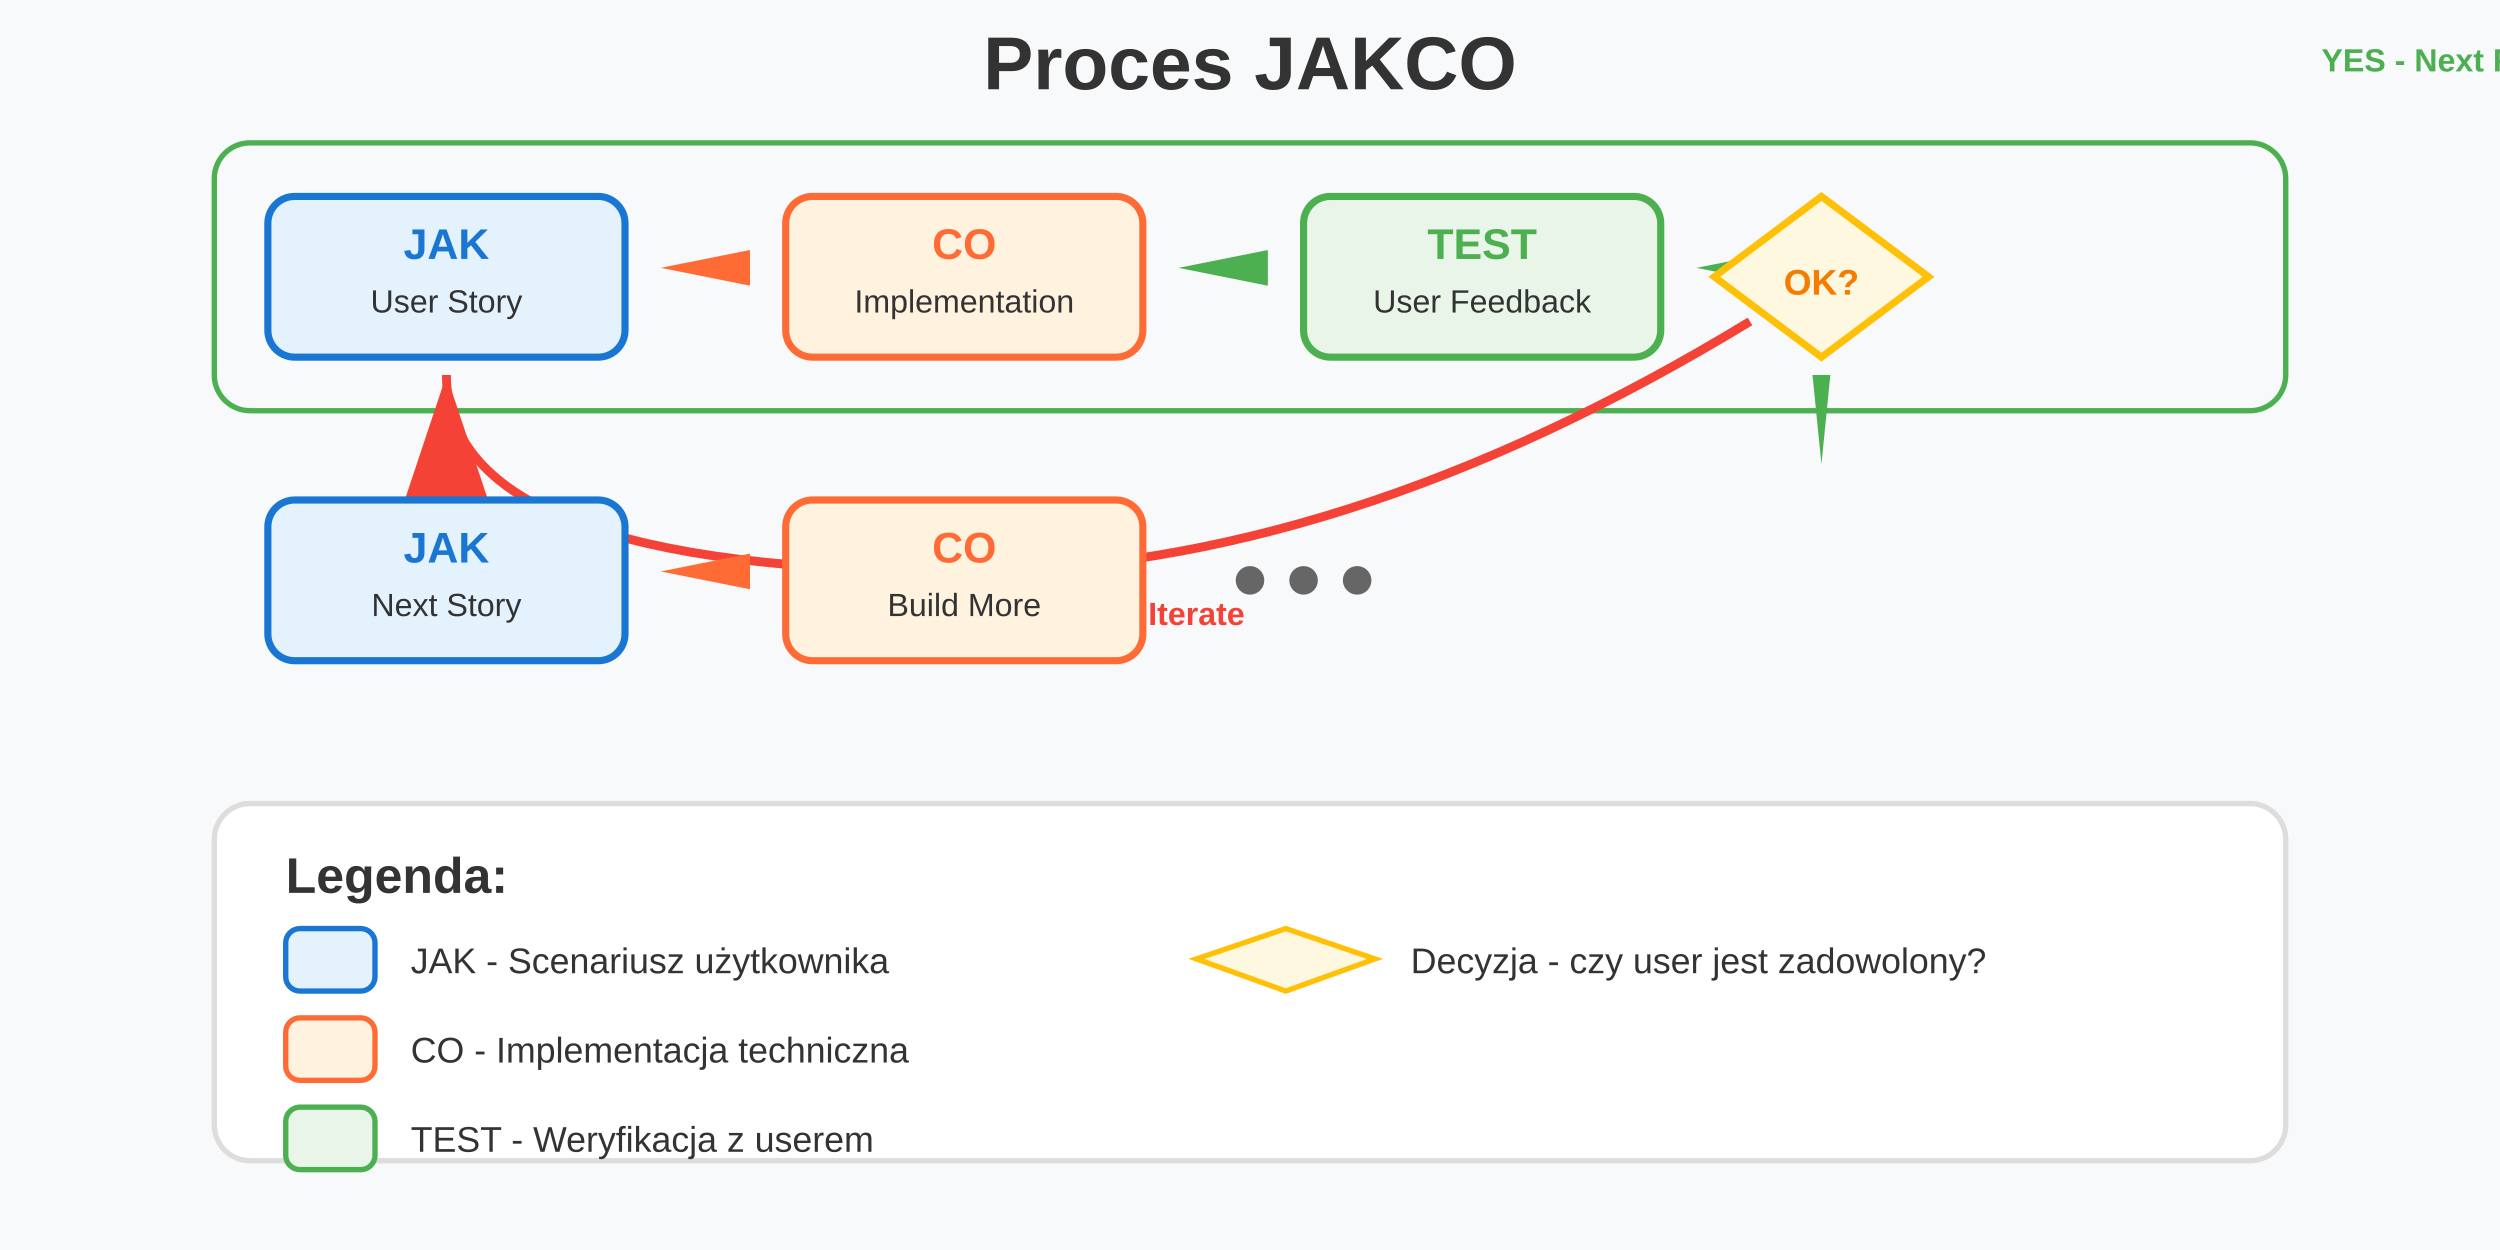
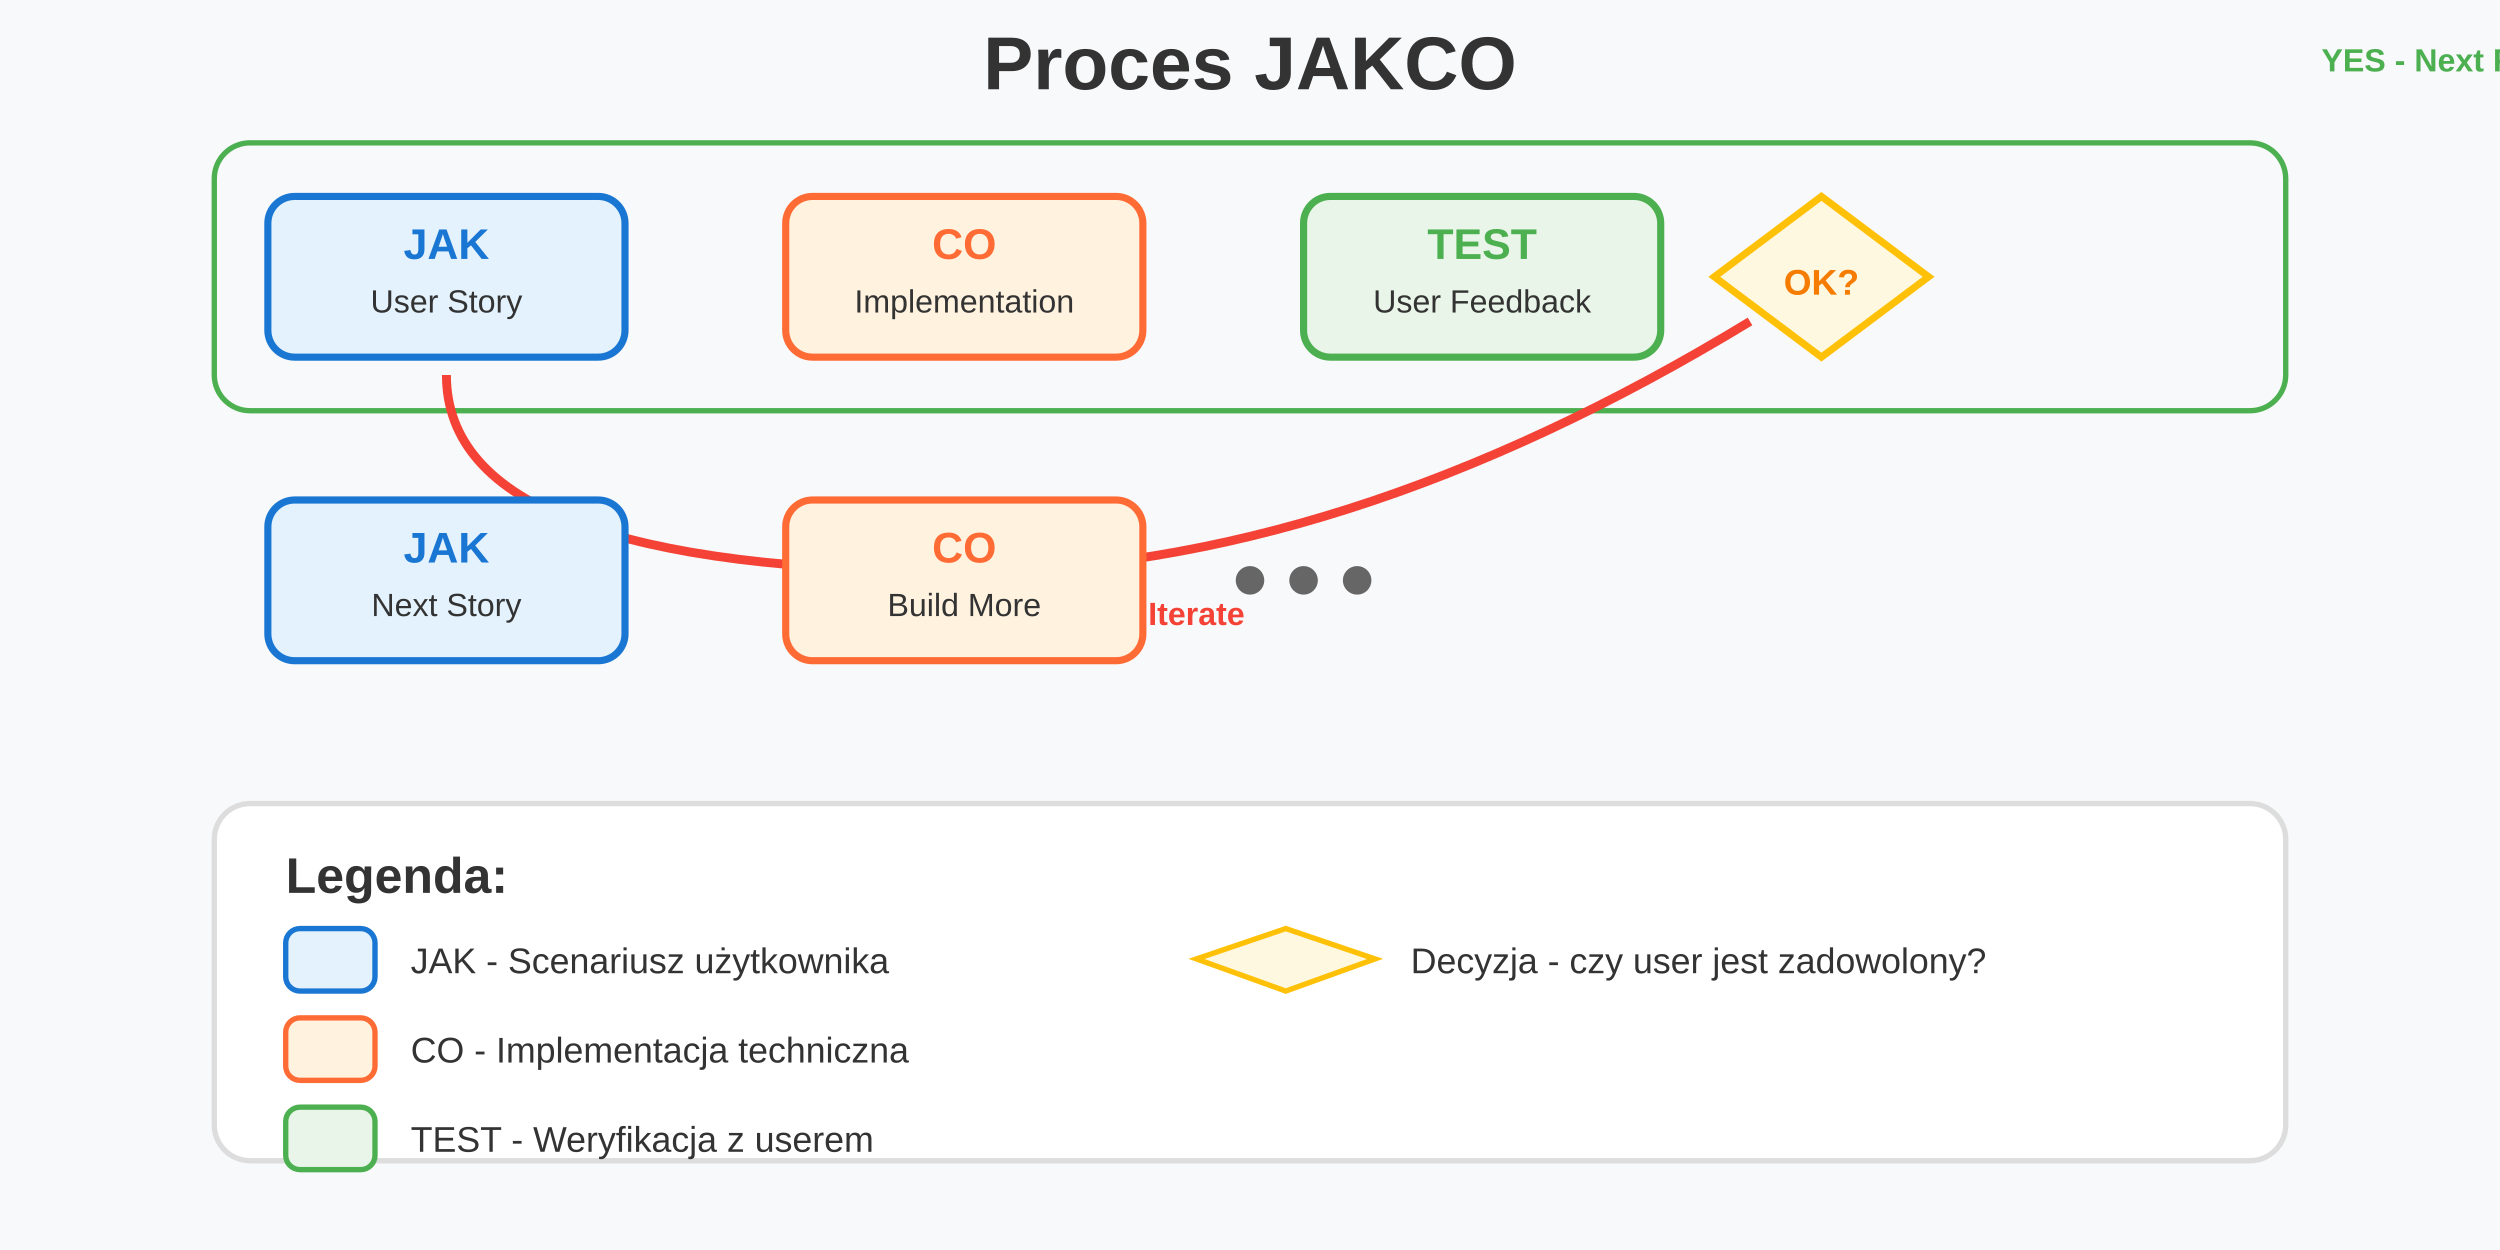
<svg xmlns="http://www.w3.org/2000/svg" viewBox="0 0 1400 700">
  <rect width="1400" height="700" fill="#f8f9fa" />
-   <text x="700" y="50" font-family="Arial, sans-serif" font-size="42" font-weight="bold" text-anchor="middle" fill="#333"> Proces JAKCO </text>
+   <text x="700" y="50" font-family="Arial, sans-serif" font-size="42" font-weight="bold" text-anchor="middle" fill="#333">
+     Proces JAKCO
+   </text>
  <rect x="120" y="80" width="1160" height="150" fill="none" stroke="#4caf50" stroke-width="3" rx="20" />
-   <text x="1300" y="40" font-family="Arial, sans-serif" font-size="18" font-weight="bold" fill="#4caf50"> YES - Next Feature </text>
+   <text x="1300" y="40" font-family="Arial, sans-serif" font-size="18" font-weight="bold" fill="#4caf50">
+     YES - Next Feature
+   </text>
  <rect x="150" y="110" width="200" height="90" fill="#e3f2fd" rx="15" stroke="#1976d2" stroke-width="4" />
-   <text x="250" y="145" font-family="Arial, sans-serif" font-size="24" font-weight="bold" text-anchor="middle" fill="#1976d2"> JAK </text>
-   <text x="250" y="175" font-family="Arial, sans-serif" font-size="18" text-anchor="middle" fill="#333"> User Story </text>
-   <polygon points="370,150 420,140 420,160" fill="#ff6b35" />
+   <text x="250" y="145" font-family="Arial, sans-serif" font-size="24" font-weight="bold" text-anchor="middle" fill="#1976d2">
+     JAK
+   </text>
+   <text x="250" y="175" font-family="Arial, sans-serif" font-size="18" text-anchor="middle" fill="#333">
+     User Story
+   </text>
  <rect x="440" y="110" width="200" height="90" fill="#fff3e0" rx="15" stroke="#ff6b35" stroke-width="4" />
-   <text x="540" y="145" font-family="Arial, sans-serif" font-size="24" font-weight="bold" text-anchor="middle" fill="#ff6b35"> CO </text>
-   <text x="540" y="175" font-family="Arial, sans-serif" font-size="18" text-anchor="middle" fill="#333"> Implementation </text>
-   <polygon points="660,150 710,140 710,160" fill="#4caf50" />
+   <text x="540" y="145" font-family="Arial, sans-serif" font-size="24" font-weight="bold" text-anchor="middle" fill="#ff6b35">
+     CO
+   </text>
+   <text x="540" y="175" font-family="Arial, sans-serif" font-size="18" text-anchor="middle" fill="#333">
+     Implementation
+   </text>
  <rect x="730" y="110" width="200" height="90" fill="#e8f5e8" rx="15" stroke="#4caf50" stroke-width="4" />
-   <text x="830" y="145" font-family="Arial, sans-serif" font-size="24" font-weight="bold" text-anchor="middle" fill="#4caf50"> TEST </text>
-   <text x="830" y="175" font-family="Arial, sans-serif" font-size="18" text-anchor="middle" fill="#333"> User Feedback </text>
-   <polygon points="950,150 1000,140 1000,160" fill="#4caf50" />
+   <text x="830" y="145" font-family="Arial, sans-serif" font-size="24" font-weight="bold" text-anchor="middle" fill="#4caf50">
+     TEST
+   </text>
+   <text x="830" y="175" font-family="Arial, sans-serif" font-size="18" text-anchor="middle" fill="#333">
+     User Feedback
+   </text>
  <polygon points="1020,110 1080,155 1020,200 960,155" fill="#fff8e1" stroke="#ffc107" stroke-width="4" />
-   <text x="1020" y="165" font-family="Arial, sans-serif" font-size="20" font-weight="bold" text-anchor="middle" fill="#f57c00"> OK? </text>
-   <polygon points="1015,210 1025,210 1020,260" fill="#4caf50" />
-   <path d="M 980 180 Q 750 320 540 320 Q 250 320 250 210" stroke="#f44336" stroke-width="5" fill="none" marker-end="url(#arrowhead-red)" />
-   <text x="600" y="350" font-family="Arial, sans-serif" font-size="18" font-weight="bold" fill="#f44336"> NO - Iterate </text>
+   <text x="1020" y="165" font-family="Arial, sans-serif" font-size="20" font-weight="bold" text-anchor="middle" fill="#f57c00">
+     OK?
+   </text>
+   <path d="M 980 180 Q 750 320 540 320 Q 250 320 250 210" stroke="#f44336" stroke-width="5" fill="none" />
+   <text x="600" y="350" font-family="Arial, sans-serif" font-size="18" font-weight="bold" fill="#f44336">
+     NO - Iterate
+   </text>
  <rect x="150" y="280" width="200" height="90" fill="#e3f2fd" rx="15" stroke="#1976d2" stroke-width="4" />
-   <text x="250" y="315" font-family="Arial, sans-serif" font-size="24" font-weight="bold" text-anchor="middle" fill="#1976d2"> JAK </text>
-   <text x="250" y="345" font-family="Arial, sans-serif" font-size="18" text-anchor="middle" fill="#333"> Next Story </text>
-   <polygon points="370,320 420,310 420,330" fill="#ff6b35" />
+   <text x="250" y="315" font-family="Arial, sans-serif" font-size="24" font-weight="bold" text-anchor="middle" fill="#1976d2">
+     JAK
+   </text>
+   <text x="250" y="345" font-family="Arial, sans-serif" font-size="18" text-anchor="middle" fill="#333">
+     Next Story
+   </text>
  <rect x="440" y="280" width="200" height="90" fill="#fff3e0" rx="15" stroke="#ff6b35" stroke-width="4" />
-   <text x="540" y="315" font-family="Arial, sans-serif" font-size="24" font-weight="bold" text-anchor="middle" fill="#ff6b35"> CO </text>
-   <text x="540" y="345" font-family="Arial, sans-serif" font-size="18" text-anchor="middle" fill="#333"> Build More </text>
+   <text x="540" y="315" font-family="Arial, sans-serif" font-size="24" font-weight="bold" text-anchor="middle" fill="#ff6b35">
+     CO
+   </text>
+   <text x="540" y="345" font-family="Arial, sans-serif" font-size="18" text-anchor="middle" fill="#333">
+     Build More
+   </text>
  <circle cx="700" cy="325" r="8" fill="#666" />
  <circle cx="730" cy="325" r="8" fill="#666" />
  <circle cx="760" cy="325" r="8" fill="#666" />
  <rect x="120" y="450" width="1160" height="200" fill="white" rx="20" stroke="#ddd" stroke-width="3" />
-   <text x="160" y="500" font-family="Arial, sans-serif" font-size="28" font-weight="bold" fill="#333"> Legenda: </text>
+   <text x="160" y="500" font-family="Arial, sans-serif" font-size="28" font-weight="bold" fill="#333">
+     Legenda:
+   </text>
  <rect x="160" y="520" width="50" height="35" fill="#e3f2fd" stroke="#1976d2" stroke-width="3" rx="8" />
-   <text x="230" y="545" font-family="Arial, sans-serif" font-size="20" fill="#333"> JAK - Scenariusz użytkownika </text>
+   <text x="230" y="545" font-family="Arial, sans-serif" font-size="20" fill="#333">
+     JAK - Scenariusz użytkownika
+   </text>
  <polygon points="720,520 770,537 720,555 670,537" fill="#fff8e1" stroke="#ffc107" stroke-width="3" />
-   <text x="790" y="545" font-family="Arial, sans-serif" font-size="20" fill="#333"> Decyzja - czy user jest zadowolony? </text>
+   <text x="790" y="545" font-family="Arial, sans-serif" font-size="20" fill="#333">
+     Decyzja - czy user jest zadowolony?
+   </text>
  <rect x="160" y="570" width="50" height="35" fill="#fff3e0" stroke="#ff6b35" stroke-width="3" rx="8" />
-   <text x="230" y="595" font-family="Arial, sans-serif" font-size="20" fill="#333"> CO - Implementacja techniczna </text>
+   <text x="230" y="595" font-family="Arial, sans-serif" font-size="20" fill="#333">
+     CO - Implementacja techniczna
+   </text>
  <rect x="160" y="620" width="50" height="35" fill="#e8f5e8" stroke="#4caf50" stroke-width="3" rx="8" />
-   <text x="230" y="645" font-family="Arial, sans-serif" font-size="20" fill="#333"> TEST - Weryfikacja z userem </text>
-   <defs>
-     <marker id="arrowhead-red" markerWidth="15" markerHeight="10" refX="15" refY="5" orient="auto">
-       <polygon points="0 0, 15 5, 0 10" fill="#f44336" />
-     </marker>
-   </defs>
+   <text x="230" y="645" font-family="Arial, sans-serif" font-size="20" fill="#333">
+     TEST - Weryfikacja z userem
+   </text>
</svg>
